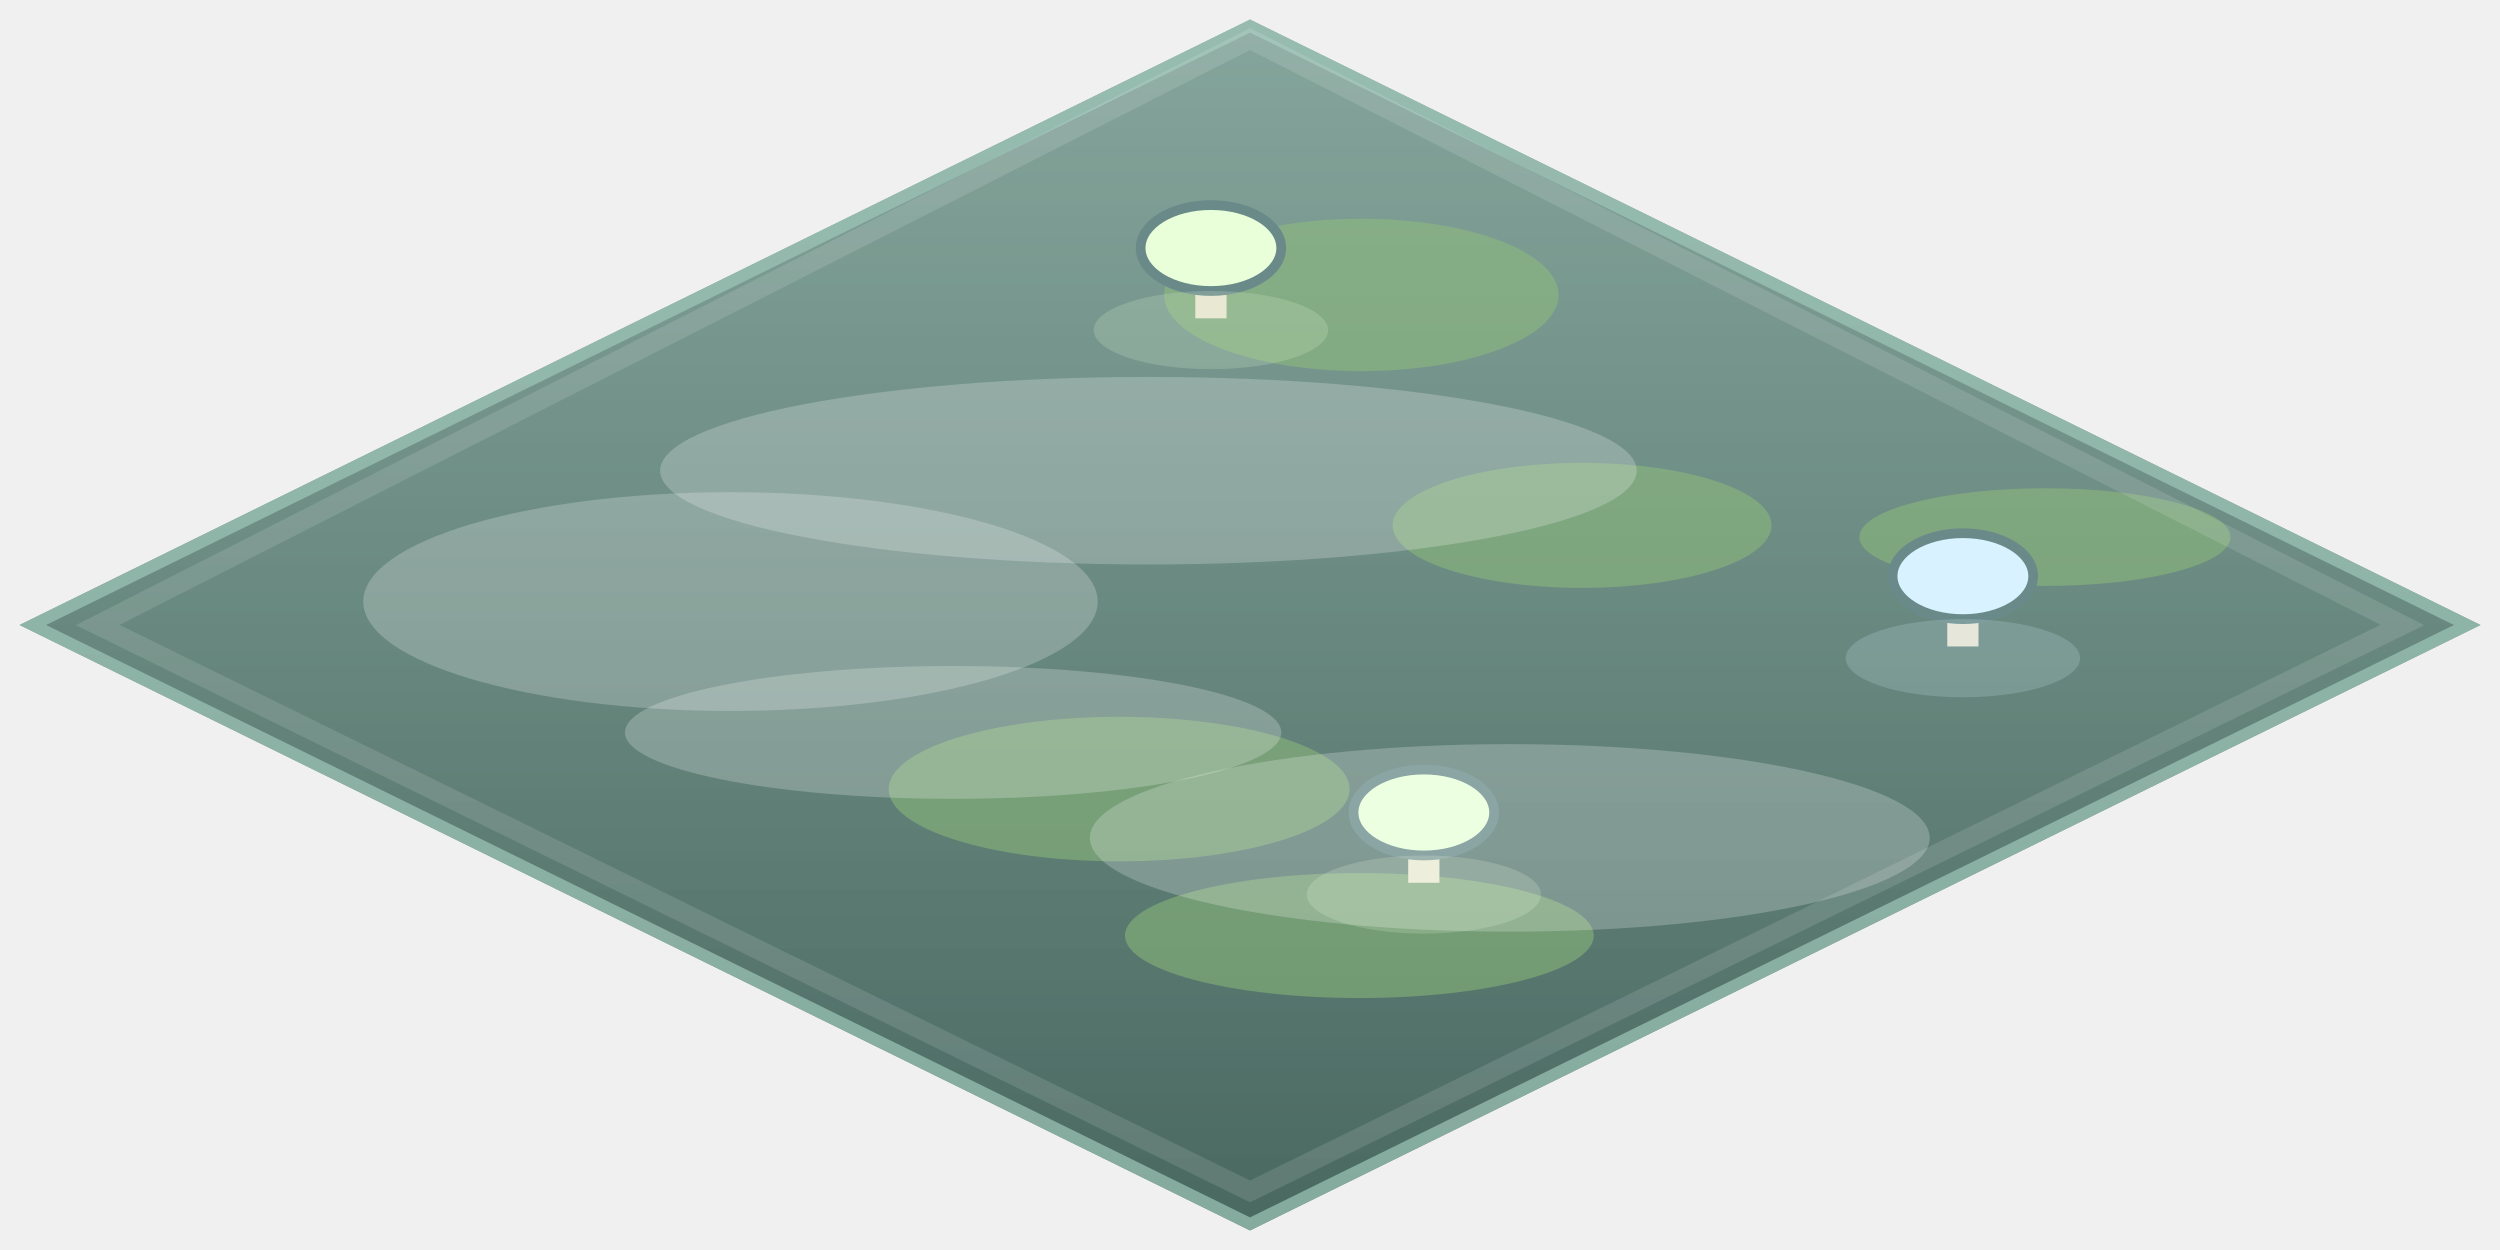
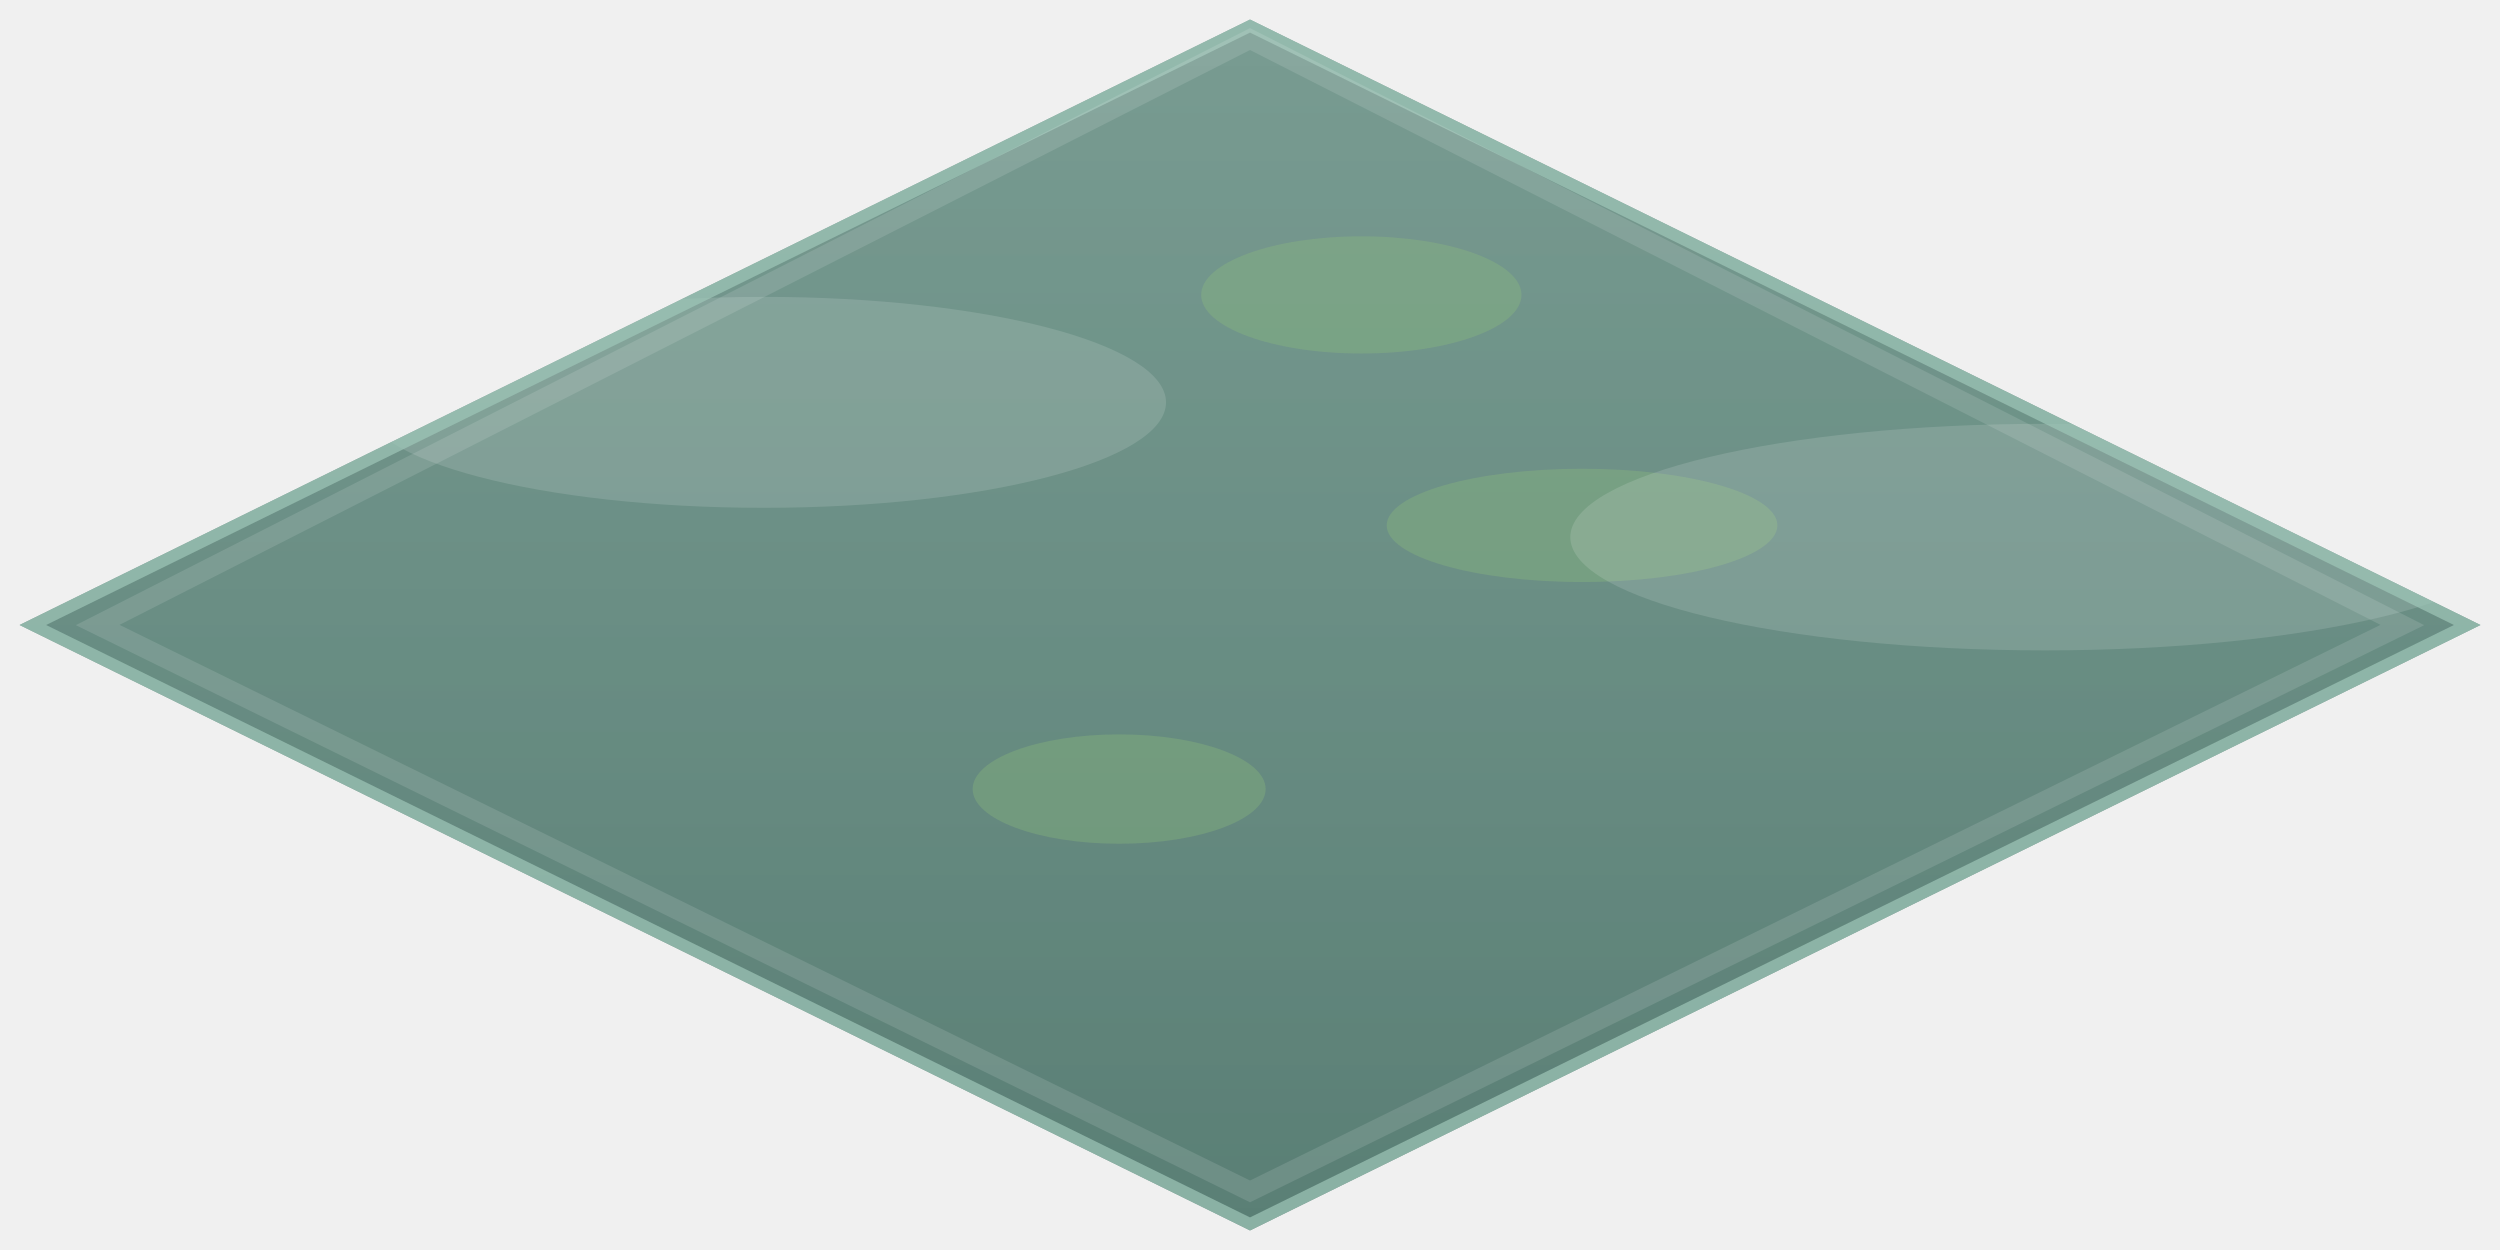
<svg xmlns="http://www.w3.org/2000/svg" width="128" height="64" viewBox="0 0 128 64">
  <defs>
    <clipPath id="d">
      <path d="M64 1 127 32 64 63 1 32Z" />
    </clipPath>
    <linearGradient id="g" x1="0" y1="0" x2="0" y2="1">
-       <stop stop-color="#6f958a" />
-       <stop offset="1" stop-color="#48675f" />
+       <stop stop-color="#6a9186" />
+       <stop offset="1" stop-color="#597e74" />
    </linearGradient>
    <linearGradient id="lit" x1="0" y1="0" x2="0" y2="1">
-       <stop stop-color="#ffffff" stop-opacity=".16" />
+       <stop stop-color="#ffffff" stop-opacity=".10" />
      <stop offset="1" stop-color="#ffffff" stop-opacity="0" />
    </linearGradient>
    <radialGradient id="gl" cx="0.5" cy="0.5" r="0.5">
      <stop stop-color="#d8f5ea" stop-opacity=".35" />
      <stop offset="1" stop-color="#d8f5ea" stop-opacity="0" />
    </radialGradient>
  </defs>
  <g clip-path="url(#d)">
    <rect width="128" height="64" fill="url(#g)" />
    <path d="M0 32 64 1 128 32 64 63Z" fill="url(#lit)" />
-     <ellipse cx="57.3" cy="40.4" rx="11.8" ry="3.7" fill="#8fbf7a" opacity=".5" />
-     <ellipse cx="81.0" cy="26.9" rx="9.7" ry="3.2" fill="#8fbf7a" opacity=".5" />
-     <ellipse cx="69.7" cy="15.1" rx="10.1" ry="3.9" fill="#8fbf7a" opacity=".5" />
-     <ellipse cx="104.7" cy="27.5" rx="9.5" ry="2.5" fill="#8fbf7a" opacity=".5" />
-     <ellipse cx="69.6" cy="47.9" rx="12.0" ry="3.2" fill="#8fbf7a" opacity=".5" />
-     <rect x="61.2" y="12.9" width="1.6" height="3.4" fill="#e9e4d2" />
-     <ellipse cx="62.0" cy="12.7" rx="3.6" ry="2.2" fill="#e8ffd9" stroke="#6a8a8a" stroke-width=".5" />
-     <ellipse cx="62.0" cy="16.9" rx="6" ry="2" fill="#e8ffd9" opacity=".18" />
-     <rect x="72.1" y="41.8" width="1.6" height="3.4" fill="#e9e4d2" />
-     <ellipse cx="72.9" cy="41.6" rx="3.6" ry="2.2" fill="#e8ffd9" stroke="#6a8a8a" stroke-width=".5" />
-     <ellipse cx="72.9" cy="45.8" rx="6" ry="2" fill="#e8ffd9" opacity=".18" />
-     <rect x="99.7" y="29.7" width="1.6" height="3.4" fill="#e9e4d2" />
-     <ellipse cx="100.5" cy="29.5" rx="3.6" ry="2.2" fill="#d9f2ff" stroke="#6a8a8a" stroke-width=".5" />
-     <ellipse cx="100.5" cy="33.7" rx="6" ry="2" fill="#d9f2ff" opacity=".18" />
-     <ellipse cx="77.3" cy="42.9" rx="21.5" ry="4.8" fill="#ffffff" opacity=".22" />
-     <ellipse cx="37.4" cy="30.8" rx="18.8" ry="5.6" fill="#ffffff" opacity=".22" />
-     <ellipse cx="48.8" cy="37.5" rx="16.8" ry="3.4" fill="#ffffff" opacity=".22" />
-     <ellipse cx="58.8" cy="24.1" rx="25.0" ry="4.8" fill="#ffffff" opacity=".22" />
+     <ellipse cx="57.3" cy="40.4" rx="7.5" ry="2.8" fill="#8fbf7a" opacity=".32" />
+     <ellipse cx="81.0" cy="26.9" rx="10.0" ry="2.9" fill="#8fbf7a" opacity=".32" />
+     <ellipse cx="69.7" cy="15.1" rx="8.2" ry="3.0" fill="#8fbf7a" opacity=".32" />
+     <ellipse cx="104.7" cy="27.5" rx="24.3" ry="5.8" fill="#ffffff" opacity=".13" />
+     <ellipse cx="39.1" cy="20.6" rx="20.6" ry="5.4" fill="#ffffff" opacity=".13" />
    <path d="M64 1 127 32 64 63 1 32Z" fill="none" stroke="#9fc6b8" stroke-opacity=".7" stroke-width="1.2" />
    <path d="M64 2 123 32 64 61 5 32Z" fill="none" stroke="#ffffff" stroke-opacity=".12" />
  </g>
</svg>
